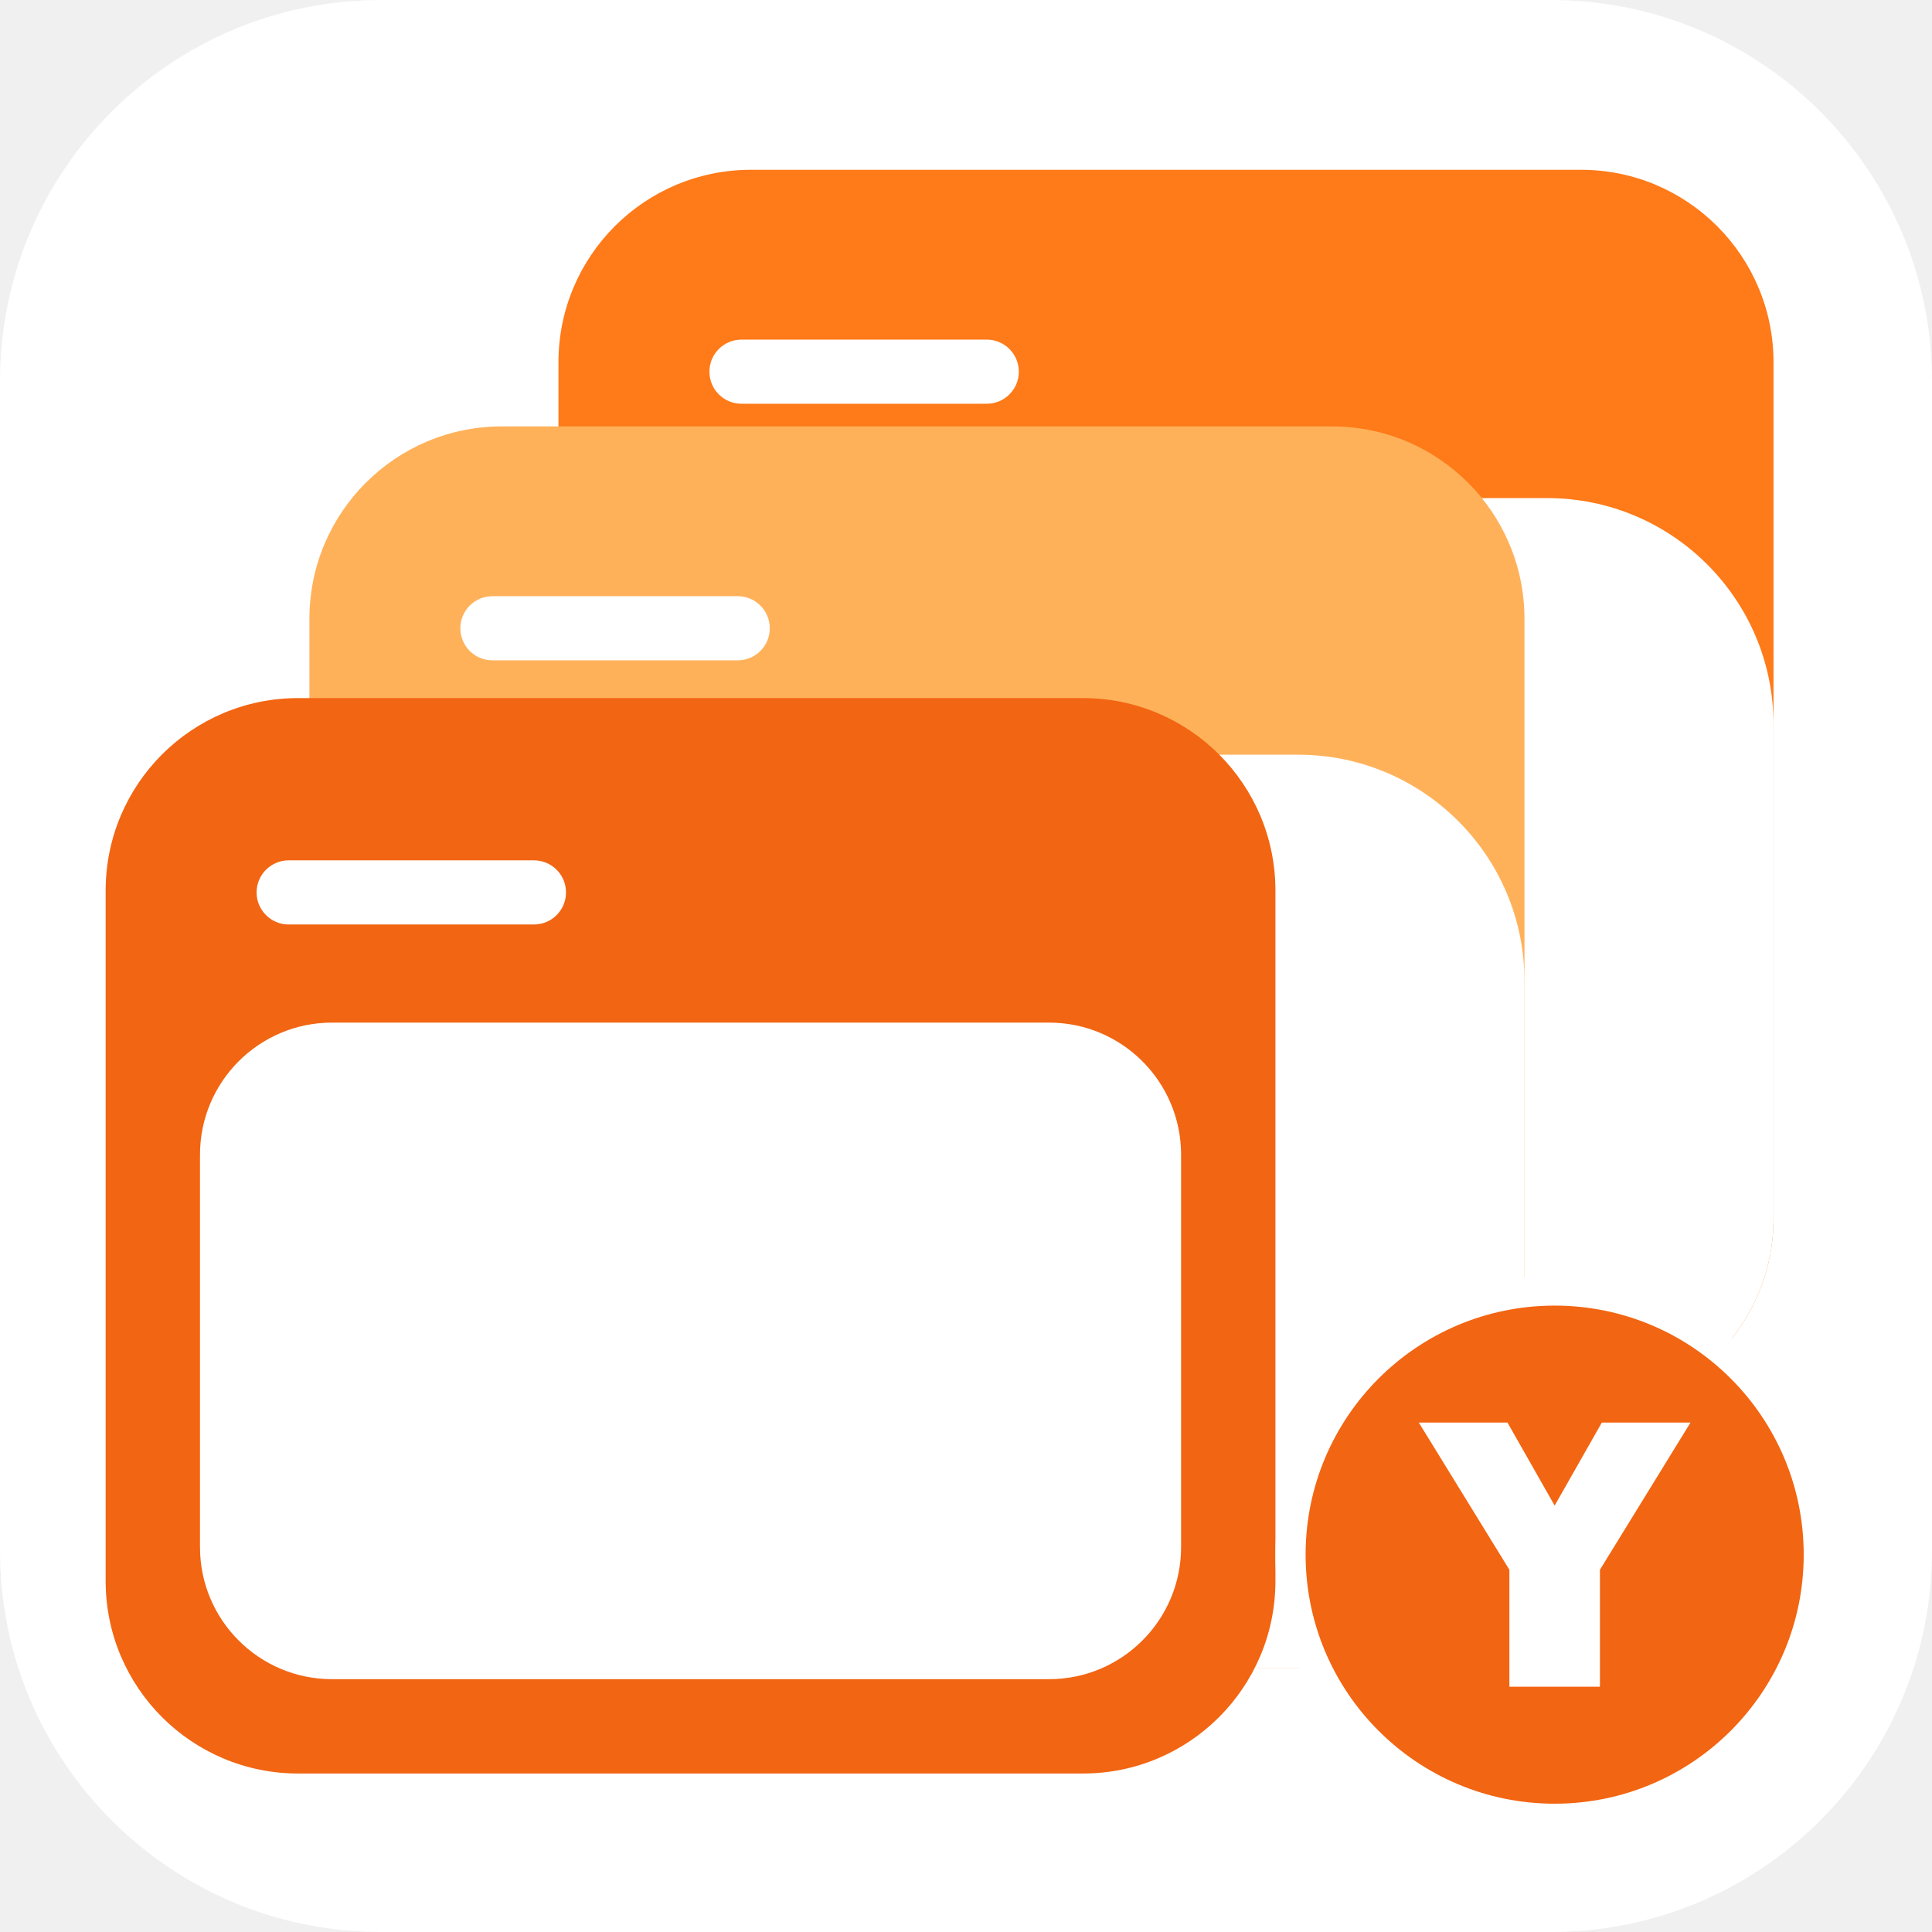
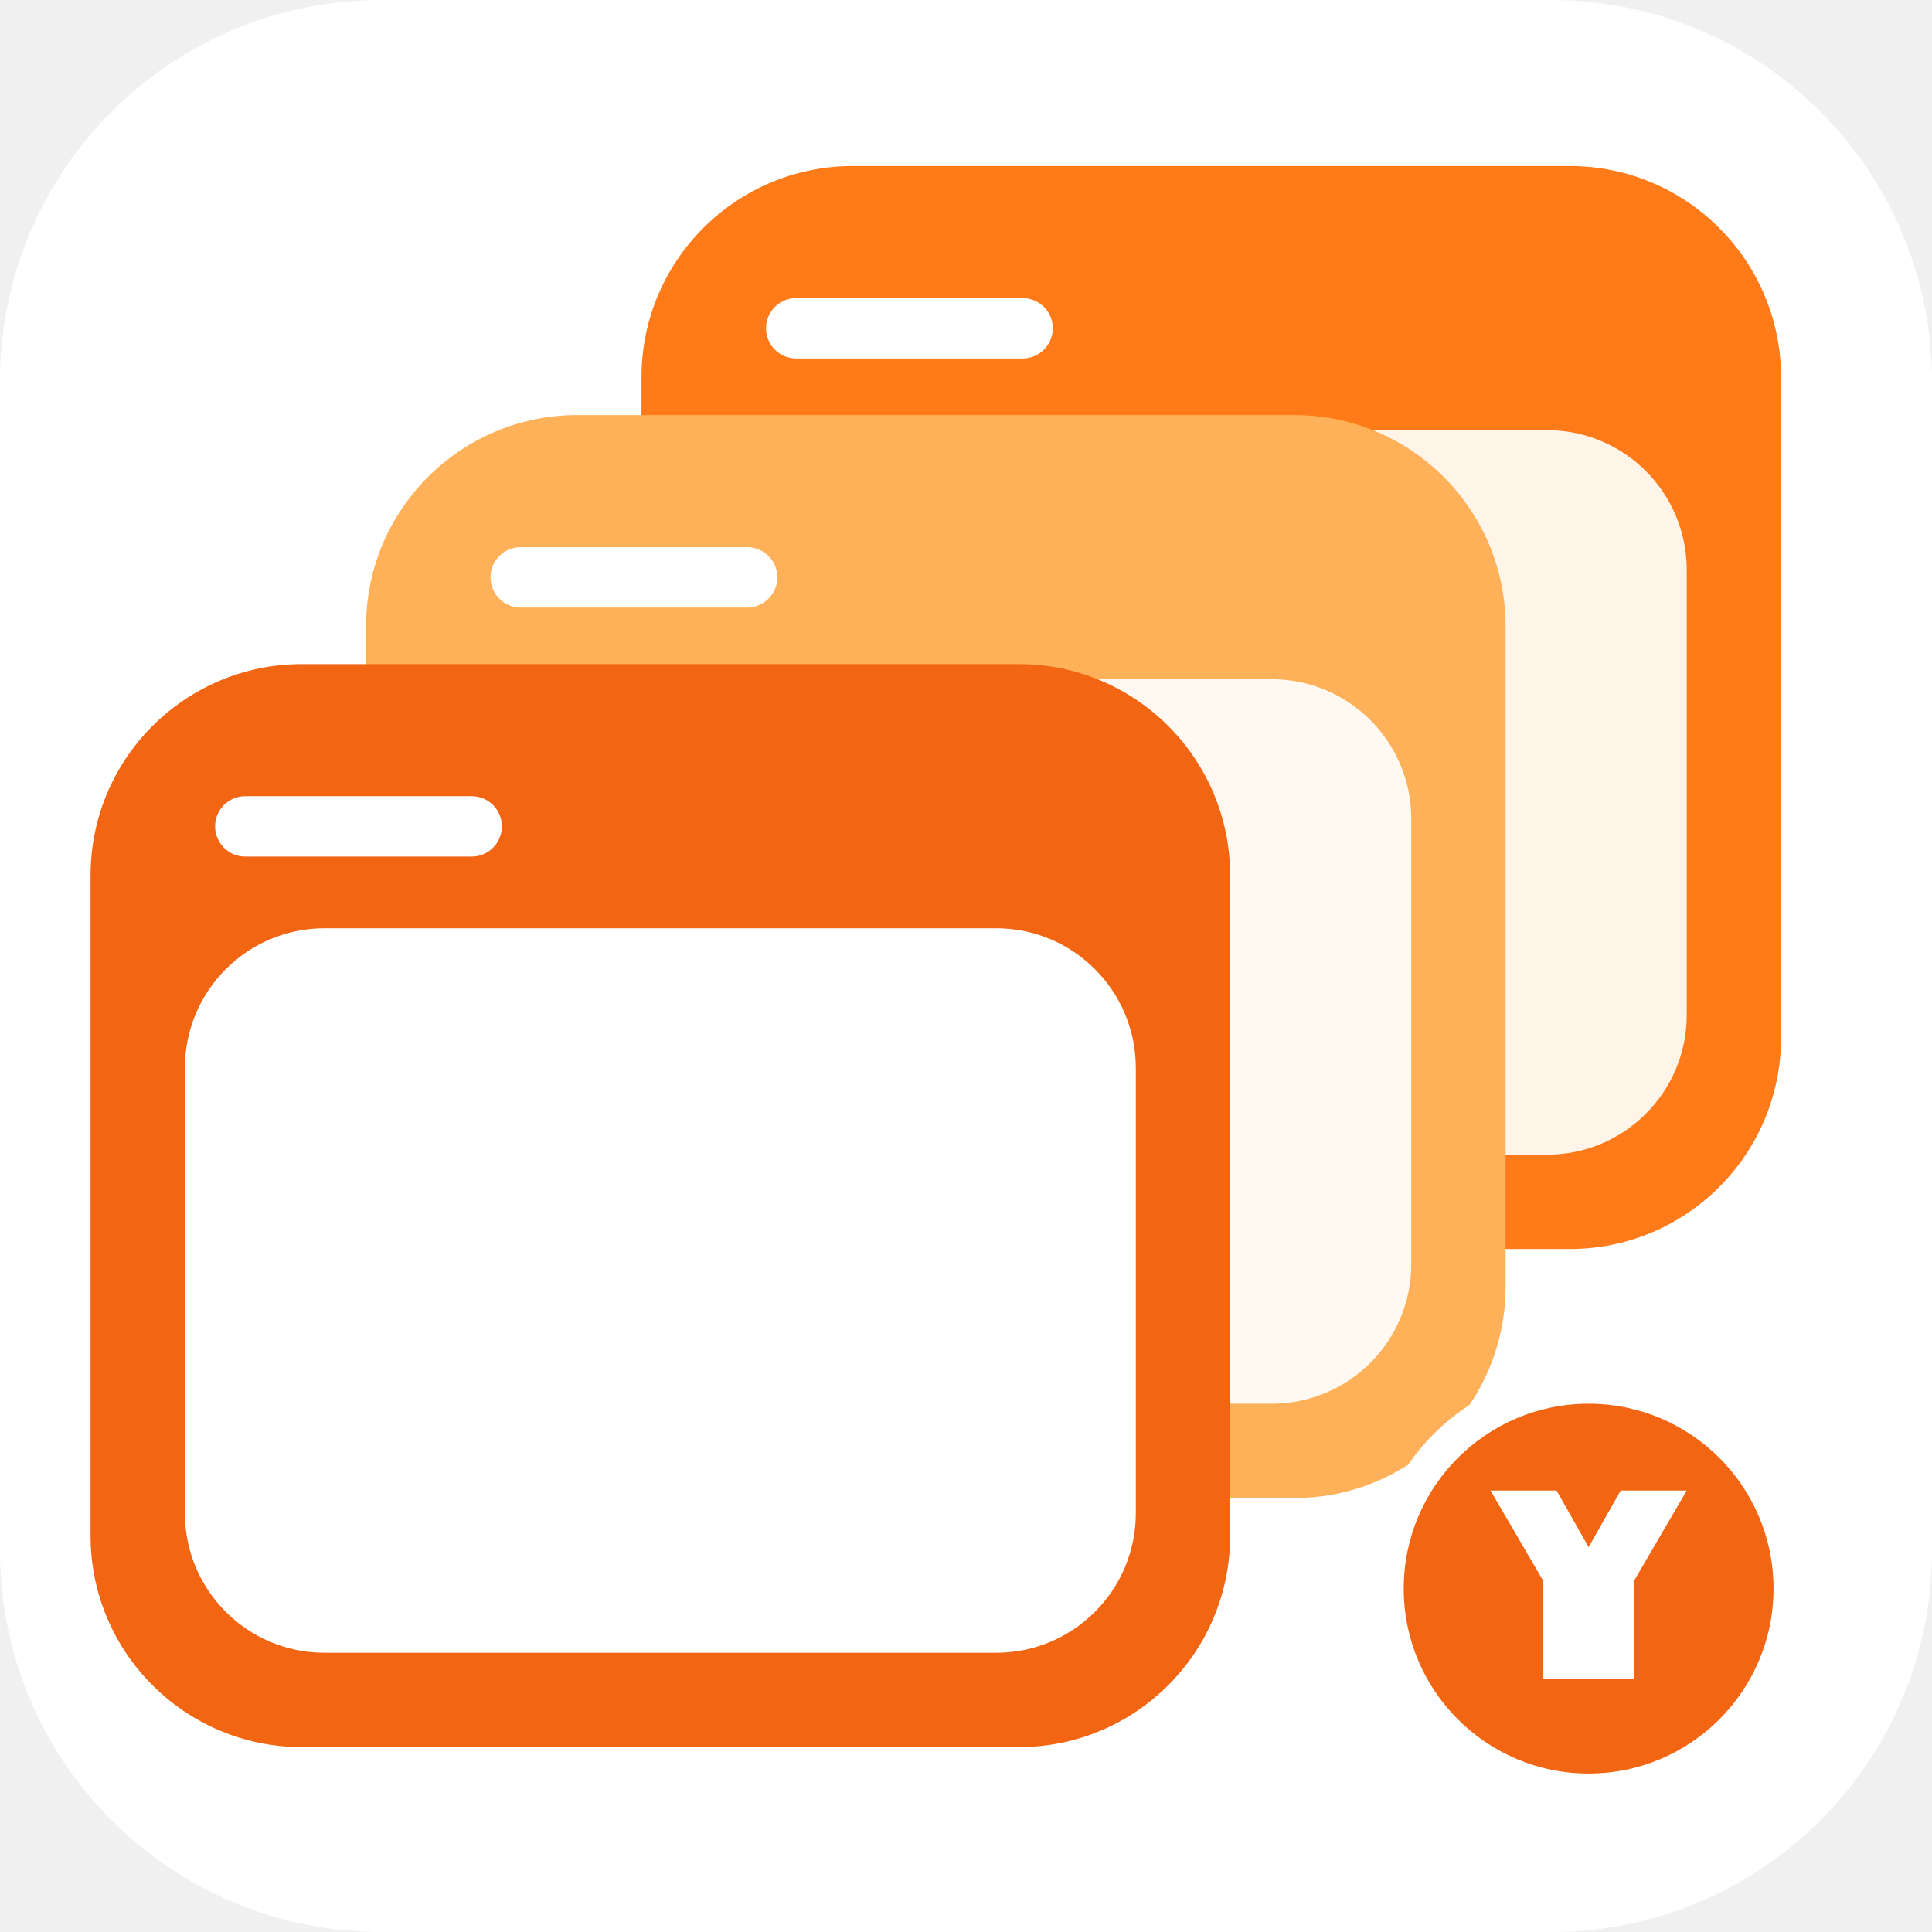
<svg xmlns="http://www.w3.org/2000/svg" width="1024" height="1024" viewBox="0 0 1024 1024" fill="none">
  <rect width="1024" height="1024" rx="202" fill="#FFFFFF" />
-   <path d="M398 90H838C894.333 90 940 135.667 940 192V646C940 702.333 894.333 748 838 748H398C341.667 748 296 702.333 296 646V192C296 135.667 341.667 90 398 90Z" fill="#FF7A18" />
-   <rect x="376" y="180" width="164" height="34" rx="17" fill="#FFFFFF" />
-   <path d="M296 264H820C886.274 264 940 317.726 940 384V646C940 702.333 894.333 748 838 748H398C341.667 748 296 702.333 296 646V264Z" fill="#FFFFFF" />
-   <path d="M266 226H706C762.333 226 808 271.667 808 328V782C808 838.333 762.333 884 706 884H266C209.667 884 164 838.333 164 782V328C164 271.667 209.667 226 266 226Z" fill="#FFB15A" />
-   <rect x="244" y="316" width="164" height="34" rx="17" fill="#FFFFFF" />
-   <path d="M164 400H688C754.274 400 808 453.726 808 520V782C808 838.333 762.333 884 706 884H266C209.667 884 164 838.333 164 782V400Z" fill="#FFFFFF" />
-   <path d="M158 370H574C630.333 370 676 415.667 676 472V838C676 894.333 630.333 940 574 940H158C101.667 940 56 894.333 56 838V472C56 415.667 101.667 370 158 370Z" fill="#F26512" />
-   <rect x="136" y="456" width="164" height="34" rx="17" fill="#FFFFFF" />
-   <rect x="106" y="542" width="520" height="348" rx="70" fill="#FFFFFF" />
-   <circle cx="824" cy="824" r="148" fill="#FFFFFF" />
-   <circle cx="824" cy="824" r="132" fill="#F26512" />
-   <path d="M752 754H799L824 798L849 754H896L848 832V894H800V832L752 754Z" fill="#FFFFFF" />
+   <rect x="340" y="88" width="604" height="574" rx="112" fill="#FF7A18" />
+   <rect x="406" y="158" width="152" height="32" rx="16" fill="#FFFFFF" />
+   <rect x="390" y="228" width="504" height="384" rx="74" fill="#FFF4E8" />
+   <rect x="194" y="220" width="604" height="574" rx="112" fill="#FFB15A" />
+   <rect x="260" y="290" width="152" height="32" rx="16" fill="#FFFFFF" />
+   <rect x="244" y="360" width="504" height="384" rx="74" fill="#FFF9F2" />
+   <rect x="48" y="352" width="604" height="574" rx="112" fill="#F26512" />
+   <rect x="114" y="422" width="152" height="32" rx="16" fill="#FFFFFF" />
+   <rect x="98" y="492" width="504" height="384" rx="74" fill="#FFFFFF" />
+   <circle cx="842" cy="842" r="116" fill="#FFFFFF" />
+   <circle cx="842" cy="842" r="98" fill="#F26512" />
+   <path d="M790 790H825L842 820L859 790H894L866 838V890H818V838L790 790Z" fill="#FFFFFF" />
</svg>
